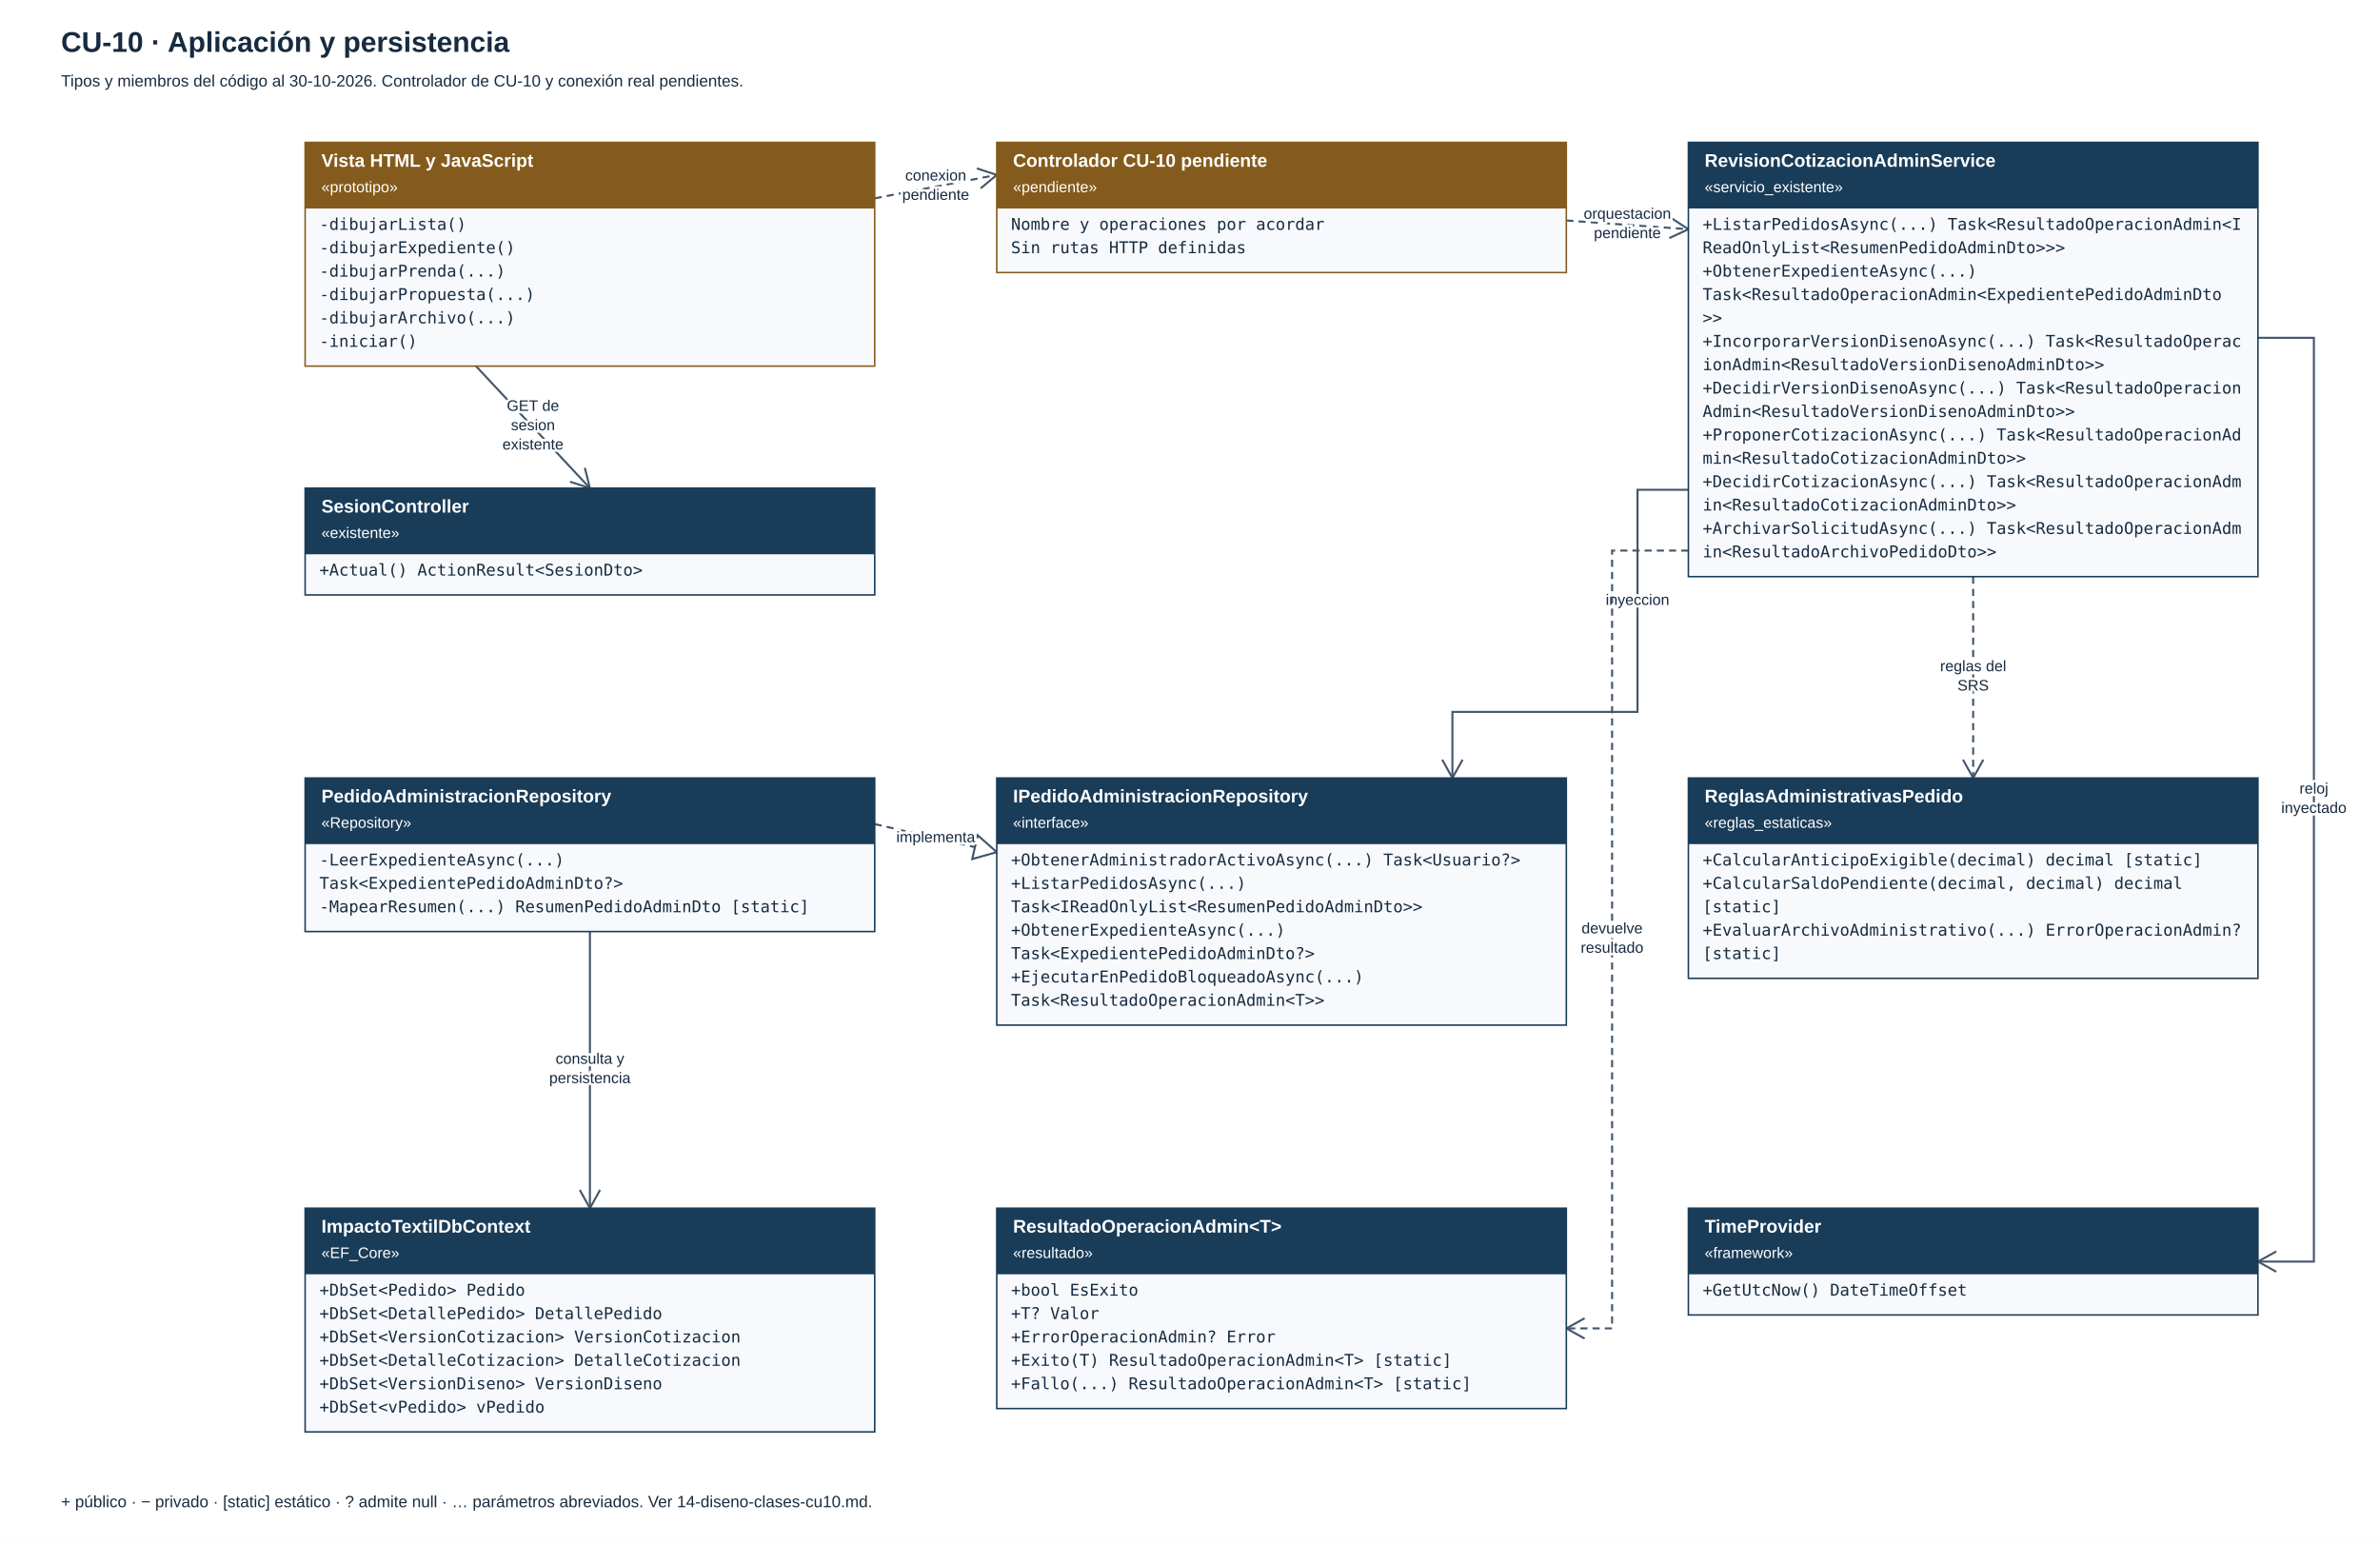
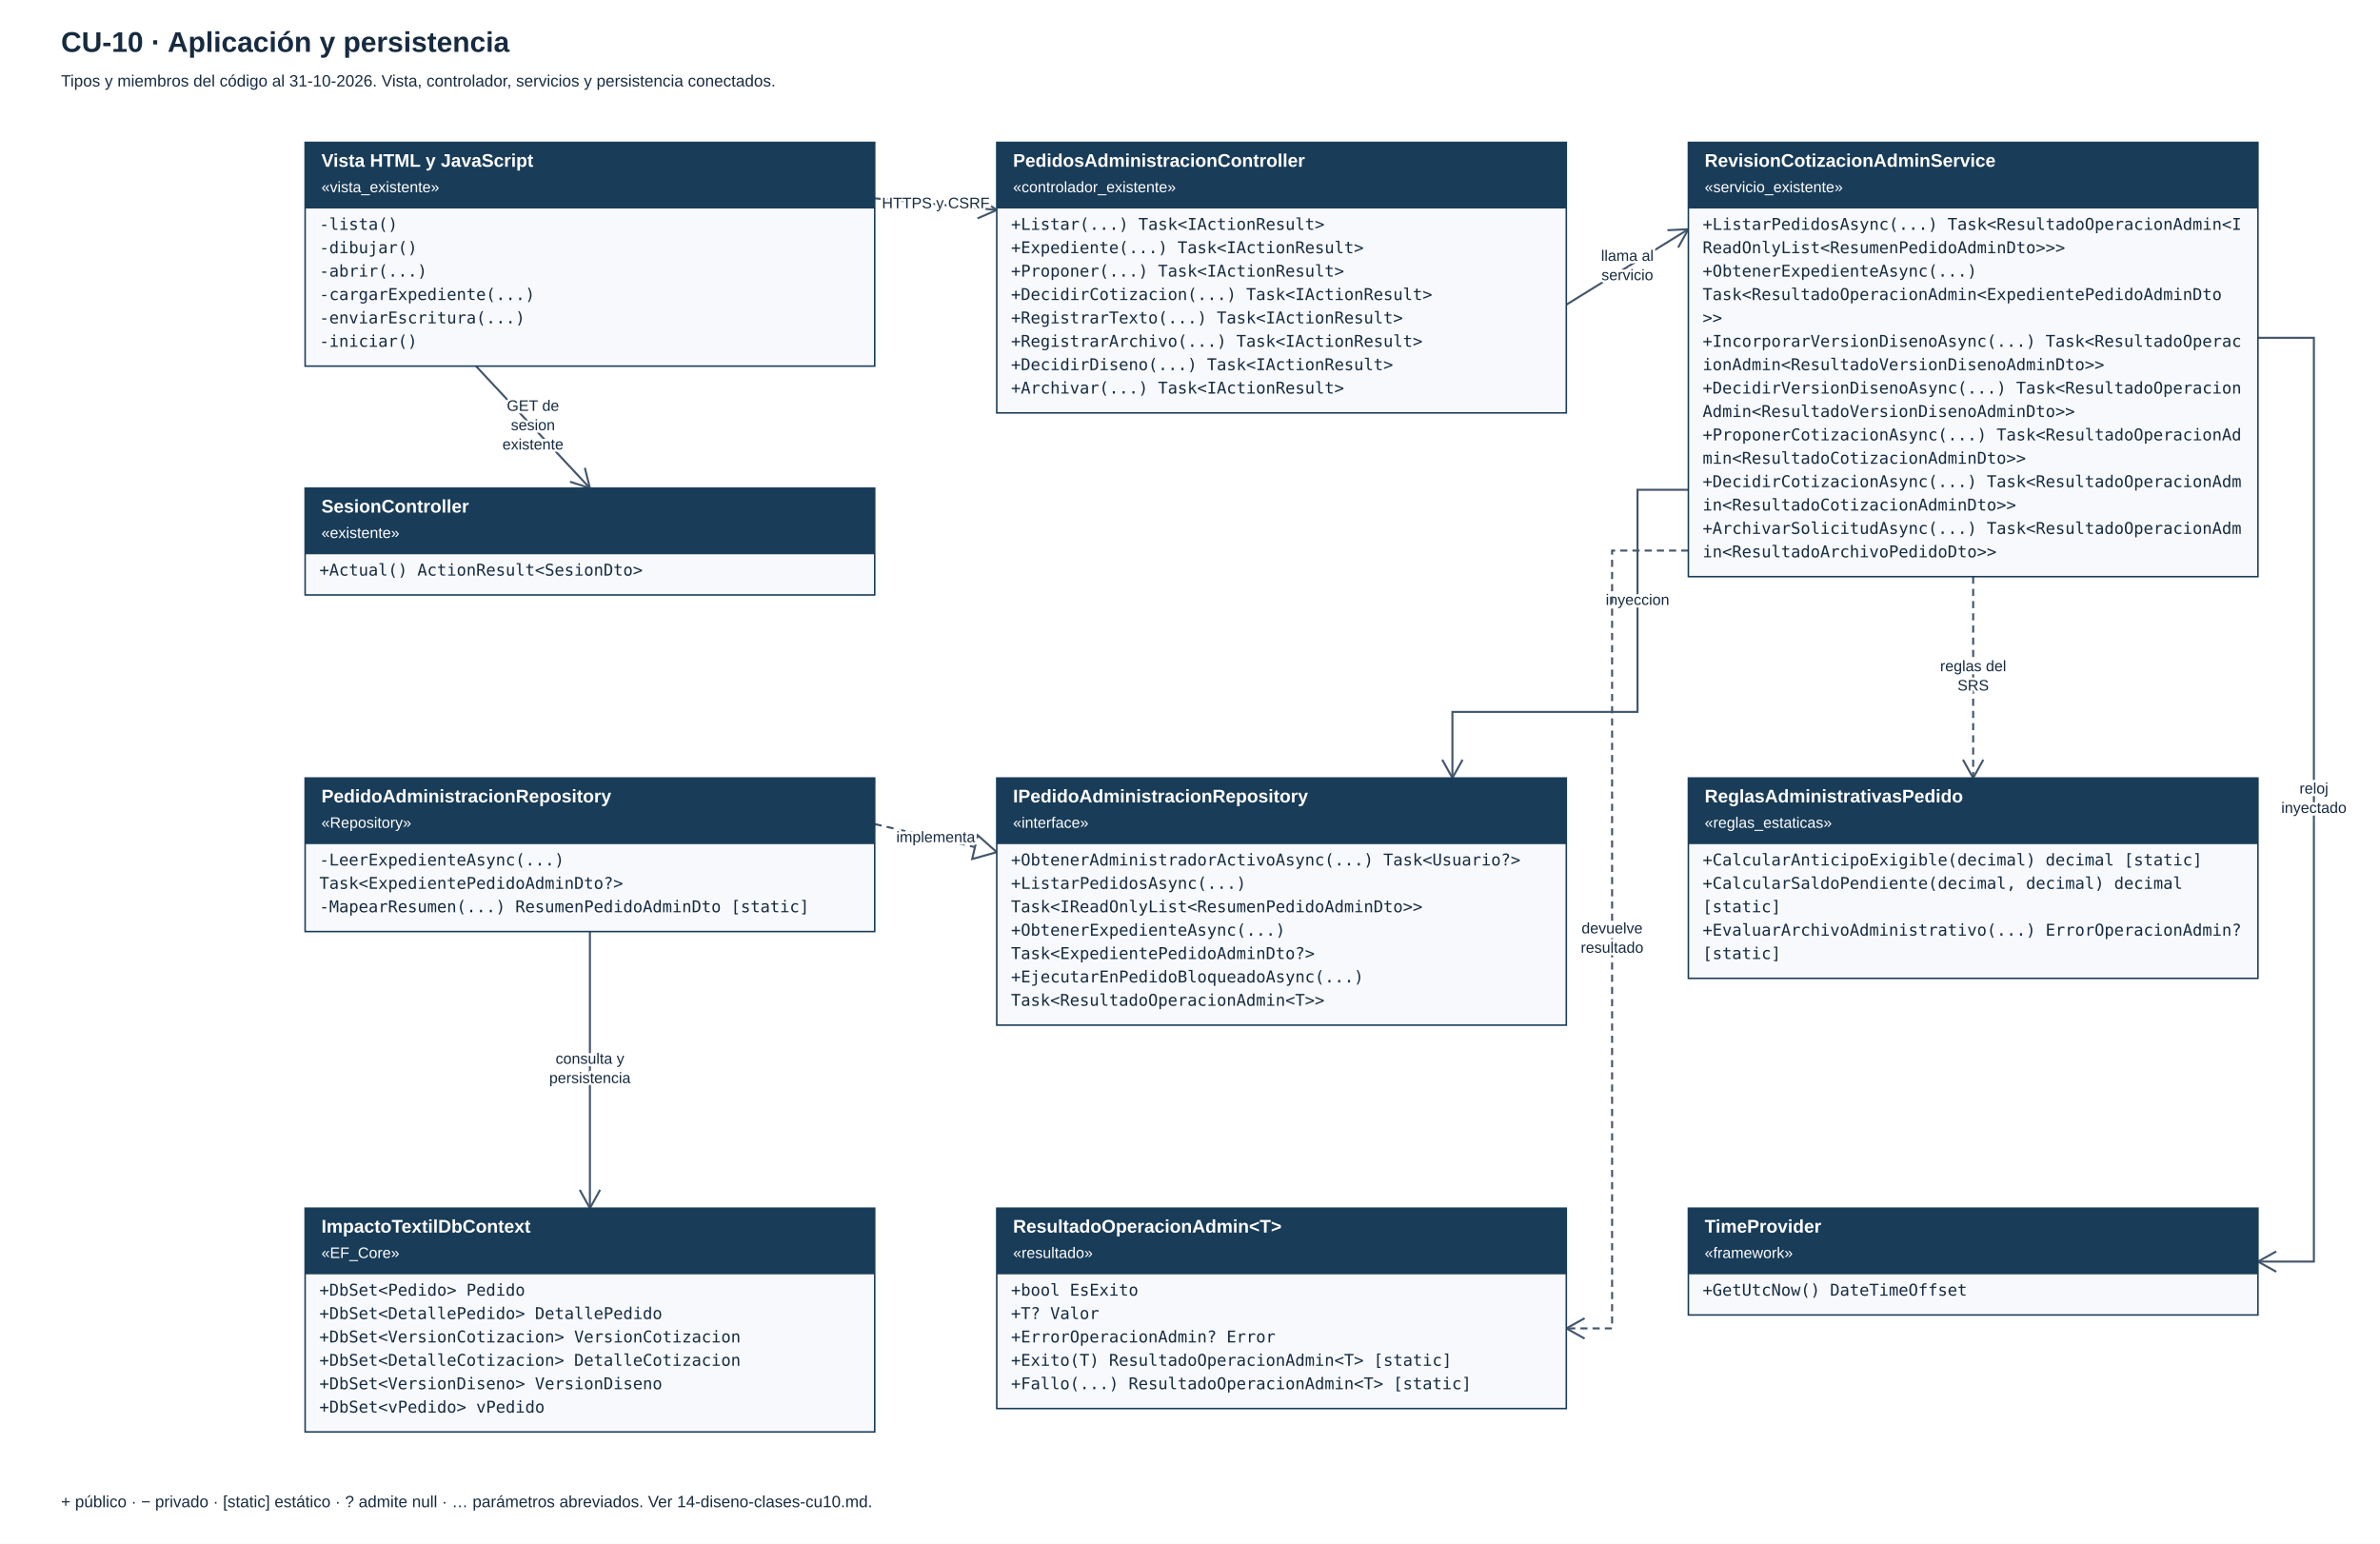
<svg xmlns="http://www.w3.org/2000/svg" width="2340" height="1518" viewBox="0 0 2340 1518">
  <defs>
    <marker id="arrow" markerWidth="12" markerHeight="12" refX="10" refY="6" orient="auto-start-reverse">
      <path d="M1 1 L10 6 L1 11" fill="none" stroke="#42556b" />
    </marker>
    <marker id="triangle" markerWidth="14" markerHeight="14" refX="12" refY="7" orient="auto">
      <path d="M1 1 L12 7 L1 13 Z" fill="white" stroke="#42556b" />
    </marker>
    <marker id="diamond" markerWidth="16" markerHeight="12" refX="1" refY="6" orient="auto">
      <path d="M1 6 L8 1 L15 6 L8 11 Z" fill="#42556b" />
    </marker>
  </defs>
  <rect width="2340" height="1518" fill="white" />
  <text x="60" y="51" text-anchor="start" font-family="Arial" font-size="28" font-weight="bold" fill="#172b40" stroke="white" stroke-width="5" paint-order="stroke">CU-10 · Aplicación y persistencia</text>
-   <text x="60" y="85" text-anchor="start" font-family="Arial" font-size="16" font-weight="normal" fill="#172b40" stroke="white" stroke-width="5" paint-order="stroke">Tipos y miembros del código al 30-10-2026. Controlador de CU-10 y conexión real pendientes.</text>
+   <text x="60" y="85" text-anchor="start" font-family="Arial" font-size="16" font-weight="normal" fill="#172b40" stroke="white" stroke-width="5" paint-order="stroke">Tipos y miembros del código al 31-10-2026. Vista, controlador, servicios y persistencia conectados.</text>
  <polyline points="468.0,360 580.0,480" fill="none" stroke="#42556b" stroke-width="2" marker-end="url(#arrow)" />
  <text x="524.0" y="404.0" text-anchor="middle" font-family="Arial" font-size="15" font-weight="normal" fill="#172b40" stroke="white" stroke-width="5" paint-order="stroke">GET de</text>
  <text x="524.0" y="423.0" text-anchor="middle" font-family="Arial" font-size="15" font-weight="normal" fill="#172b40" stroke="white" stroke-width="5" paint-order="stroke">sesion</text>
  <text x="524.0" y="442.0" text-anchor="middle" font-family="Arial" font-size="15" font-weight="normal" fill="#172b40" stroke="white" stroke-width="5" paint-order="stroke">existente</text>
-   <polyline points="860,195.0 980,172.0" fill="none" stroke="#42556b" stroke-width="2" marker-end="url(#arrow)" stroke-dasharray="7 5" />
-   <text x="920.0" y="177.5" text-anchor="middle" font-family="Arial" font-size="15" font-weight="normal" fill="#172b40" stroke="white" stroke-width="5" paint-order="stroke">conexion</text>
-   <text x="920.0" y="196.5" text-anchor="middle" font-family="Arial" font-size="15" font-weight="normal" fill="#172b40" stroke="white" stroke-width="5" paint-order="stroke">pendiente</text>
-   <polyline points="1540,216.8 1660,225.4" fill="none" stroke="#42556b" stroke-width="2" marker-end="url(#arrow)" stroke-dasharray="7 5" />
-   <text x="1600.0" y="215.1" text-anchor="middle" font-family="Arial" font-size="15" font-weight="normal" fill="#172b40" stroke="white" stroke-width="5" paint-order="stroke">orquestacion</text>
-   <text x="1600.0" y="234.1" text-anchor="middle" font-family="Arial" font-size="15" font-weight="normal" fill="#172b40" stroke="white" stroke-width="5" paint-order="stroke">pendiente</text>
+   <polyline points="860,195.0 980,206.5" fill="none" stroke="#42556b" stroke-width="2" marker-end="url(#arrow)" />
+   <text x="920.0" y="204.75" text-anchor="middle" font-family="Arial" font-size="15" font-weight="normal" fill="#172b40" stroke="white" stroke-width="5" paint-order="stroke">HTTPS y CSRF</text>
+   <polyline points="1540,299.6 1660,225.4" fill="none" stroke="#42556b" stroke-width="2" marker-end="url(#arrow)" />
+   <text x="1600.0" y="256.5" text-anchor="middle" font-family="Arial" font-size="15" font-weight="normal" fill="#172b40" stroke="white" stroke-width="5" paint-order="stroke">llama al</text>
+   <text x="1600.0" y="275.5" text-anchor="middle" font-family="Arial" font-size="15" font-weight="normal" fill="#172b40" stroke="white" stroke-width="5" paint-order="stroke">servicio</text>
  <polyline points="1660,481.6 1610,481.6 1610,700 1428.0,700 1428.0,765" fill="none" stroke="#42556b" stroke-width="2" marker-end="url(#arrow)" />
  <text x="1610.0" y="594.8" text-anchor="middle" font-family="Arial" font-size="15" font-weight="normal" fill="#172b40" stroke="white" stroke-width="5" paint-order="stroke">inyeccion</text>
  <polyline points="860,810.3 980,837.9" fill="none" stroke="#42556b" stroke-width="2" marker-end="url(#triangle)" stroke-dasharray="7 5" />
  <text x="920.0" y="828.1" text-anchor="middle" font-family="Arial" font-size="15" font-weight="normal" fill="#172b40" stroke="white" stroke-width="5" paint-order="stroke">implementa</text>
  <polyline points="580.0,916 580.0,1188" fill="none" stroke="#42556b" stroke-width="2" marker-end="url(#arrow)" />
  <text x="580.0" y="1046.0" text-anchor="middle" font-family="Arial" font-size="15" font-weight="normal" fill="#172b40" stroke="white" stroke-width="5" paint-order="stroke">consulta y</text>
  <text x="580.0" y="1065.0" text-anchor="middle" font-family="Arial" font-size="15" font-weight="normal" fill="#172b40" stroke="white" stroke-width="5" paint-order="stroke">persistencia</text>
  <polyline points="1940.0,567 1940.0,765" fill="none" stroke="#42556b" stroke-width="2" marker-end="url(#arrow)" stroke-dasharray="7 5" />
  <text x="1940.0" y="660.0" text-anchor="middle" font-family="Arial" font-size="15" font-weight="normal" fill="#172b40" stroke="white" stroke-width="5" paint-order="stroke">reglas del</text>
  <text x="1940.0" y="679.0" text-anchor="middle" font-family="Arial" font-size="15" font-weight="normal" fill="#172b40" stroke="white" stroke-width="5" paint-order="stroke">SRS</text>
  <polyline points="1660,541.38 1585,541.38 1585,1306.2 1540,1306.2" fill="none" stroke="#42556b" stroke-width="2" marker-end="url(#arrow)" stroke-dasharray="7 5" />
  <text x="1585.0" y="917.79" text-anchor="middle" font-family="Arial" font-size="15" font-weight="normal" fill="#172b40" stroke="white" stroke-width="5" paint-order="stroke">devuelve</text>
  <text x="1585.0" y="936.79" text-anchor="middle" font-family="Arial" font-size="15" font-weight="normal" fill="#172b40" stroke="white" stroke-width="5" paint-order="stroke">resultado</text>
  <polyline points="2220,332.15 2275,332.15 2275,1240.5 2220,1240.5" fill="none" stroke="#42556b" stroke-width="2" marker-end="url(#arrow)" />
  <text x="2275.0" y="780.325" text-anchor="middle" font-family="Arial" font-size="15" font-weight="normal" fill="#172b40" stroke="white" stroke-width="5" paint-order="stroke">reloj</text>
  <text x="2275.0" y="799.325" text-anchor="middle" font-family="Arial" font-size="15" font-weight="normal" fill="#172b40" stroke="white" stroke-width="5" paint-order="stroke">inyectado</text>
-   <rect x="300" y="140" width="560" height="220" fill="#f7f9fc" stroke="#845b1c" stroke-width="1.5" />
-   <rect x="300" y="140" width="560" height="65" fill="#845b1c" />
+   <rect x="300" y="140" width="560" height="220" fill="#f7f9fc" stroke="#193c58" stroke-width="1.5" />
+   <rect x="300" y="140" width="560" height="65" fill="#193c58" />
  <text x="316" y="164" font-family="Arial" font-size="18" font-weight="bold" fill="white">Vista HTML y JavaScript</text>
-   <text x="316" y="189" font-family="Arial" font-size="15" fill="white">«prototipo»</text>
-   <text x="314" y="226" font-family="Consolas,monospace" font-size="16" fill="#172b40">-dibujarLista()</text>
-   <text x="314" y="249" font-family="Consolas,monospace" font-size="16" fill="#172b40">-dibujarExpediente()</text>
-   <text x="314" y="272" font-family="Consolas,monospace" font-size="16" fill="#172b40">-dibujarPrenda(...)</text>
-   <text x="314" y="295" font-family="Consolas,monospace" font-size="16" fill="#172b40">-dibujarPropuesta(...)</text>
-   <text x="314" y="318" font-family="Consolas,monospace" font-size="16" fill="#172b40">-dibujarArchivo(...)</text>
+   <text x="316" y="189" font-family="Arial" font-size="15" fill="white">«vista_existente»</text>
+   <text x="314" y="226" font-family="Consolas,monospace" font-size="16" fill="#172b40">-lista()</text>
+   <text x="314" y="249" font-family="Consolas,monospace" font-size="16" fill="#172b40">-dibujar()</text>
+   <text x="314" y="272" font-family="Consolas,monospace" font-size="16" fill="#172b40">-abrir(...)</text>
+   <text x="314" y="295" font-family="Consolas,monospace" font-size="16" fill="#172b40">-cargarExpediente(...)</text>
+   <text x="314" y="318" font-family="Consolas,monospace" font-size="16" fill="#172b40">-enviarEscritura(...)</text>
  <text x="314" y="341" font-family="Consolas,monospace" font-size="16" fill="#172b40">-iniciar()</text>
-   <rect x="980" y="140" width="560" height="128" fill="#f7f9fc" stroke="#845b1c" stroke-width="1.5" />
-   <rect x="980" y="140" width="560" height="65" fill="#845b1c" />
-   <text x="996" y="164" font-family="Arial" font-size="18" font-weight="bold" fill="white">Controlador CU-10 pendiente</text>
-   <text x="996" y="189" font-family="Arial" font-size="15" fill="white">«pendiente»</text>
-   <text x="994" y="226" font-family="Consolas,monospace" font-size="16" fill="#172b40">Nombre y operaciones por acordar</text>
-   <text x="994" y="249" font-family="Consolas,monospace" font-size="16" fill="#172b40">Sin rutas HTTP definidas</text>
+   <rect x="980" y="140" width="560" height="266" fill="#f7f9fc" stroke="#193c58" stroke-width="1.5" />
+   <rect x="980" y="140" width="560" height="65" fill="#193c58" />
+   <text x="996" y="164" font-family="Arial" font-size="18" font-weight="bold" fill="white">PedidosAdministracionController</text>
+   <text x="996" y="189" font-family="Arial" font-size="15" fill="white">«controlador_existente»</text>
+   <text x="994" y="226" font-family="Consolas,monospace" font-size="16" fill="#172b40">+Listar(...) Task&lt;IActionResult&gt;</text>
+   <text x="994" y="249" font-family="Consolas,monospace" font-size="16" fill="#172b40">+Expediente(...) Task&lt;IActionResult&gt;</text>
+   <text x="994" y="272" font-family="Consolas,monospace" font-size="16" fill="#172b40">+Proponer(...) Task&lt;IActionResult&gt;</text>
+   <text x="994" y="295" font-family="Consolas,monospace" font-size="16" fill="#172b40">+DecidirCotizacion(...) Task&lt;IActionResult&gt;</text>
+   <text x="994" y="318" font-family="Consolas,monospace" font-size="16" fill="#172b40">+RegistrarTexto(...) Task&lt;IActionResult&gt;</text>
+   <text x="994" y="341" font-family="Consolas,monospace" font-size="16" fill="#172b40">+RegistrarArchivo(...) Task&lt;IActionResult&gt;</text>
+   <text x="994" y="364" font-family="Consolas,monospace" font-size="16" fill="#172b40">+DecidirDiseno(...) Task&lt;IActionResult&gt;</text>
+   <text x="994" y="387" font-family="Consolas,monospace" font-size="16" fill="#172b40">+Archivar(...) Task&lt;IActionResult&gt;</text>
  <rect x="300" y="480" width="560" height="105" fill="#f7f9fc" stroke="#193c58" stroke-width="1.5" />
  <rect x="300" y="480" width="560" height="65" fill="#193c58" />
  <text x="316" y="504" font-family="Arial" font-size="18" font-weight="bold" fill="white">SesionController</text>
  <text x="316" y="529" font-family="Arial" font-size="15" fill="white">«existente»</text>
  <text x="314" y="566" font-family="Consolas,monospace" font-size="16" fill="#172b40">+Actual() ActionResult&lt;SesionDto&gt;</text>
  <rect x="1660" y="140" width="560" height="427" fill="#f7f9fc" stroke="#193c58" stroke-width="1.5" />
  <rect x="1660" y="140" width="560" height="65" fill="#193c58" />
  <text x="1676" y="164" font-family="Arial" font-size="18" font-weight="bold" fill="white">RevisionCotizacionAdminService</text>
  <text x="1676" y="189" font-family="Arial" font-size="15" fill="white">«servicio_existente»</text>
  <text x="1674" y="226" font-family="Consolas,monospace" font-size="16" fill="#172b40">+ListarPedidosAsync(...) Task&lt;ResultadoOperacionAdmin&lt;I</text>
  <text x="1674" y="249" font-family="Consolas,monospace" font-size="16" fill="#172b40">  ReadOnlyList&lt;ResumenPedidoAdminDto&gt;&gt;&gt;</text>
  <text x="1674" y="272" font-family="Consolas,monospace" font-size="16" fill="#172b40">+ObtenerExpedienteAsync(...)</text>
  <text x="1674" y="295" font-family="Consolas,monospace" font-size="16" fill="#172b40">  Task&lt;ResultadoOperacionAdmin&lt;ExpedientePedidoAdminDto</text>
  <text x="1674" y="318" font-family="Consolas,monospace" font-size="16" fill="#172b40">  &gt;&gt;</text>
  <text x="1674" y="341" font-family="Consolas,monospace" font-size="16" fill="#172b40">+IncorporarVersionDisenoAsync(...) Task&lt;ResultadoOperac</text>
  <text x="1674" y="364" font-family="Consolas,monospace" font-size="16" fill="#172b40">  ionAdmin&lt;ResultadoVersionDisenoAdminDto&gt;&gt;</text>
  <text x="1674" y="387" font-family="Consolas,monospace" font-size="16" fill="#172b40">+DecidirVersionDisenoAsync(...) Task&lt;ResultadoOperacion</text>
  <text x="1674" y="410" font-family="Consolas,monospace" font-size="16" fill="#172b40">  Admin&lt;ResultadoVersionDisenoAdminDto&gt;&gt;</text>
  <text x="1674" y="433" font-family="Consolas,monospace" font-size="16" fill="#172b40">+ProponerCotizacionAsync(...) Task&lt;ResultadoOperacionAd</text>
  <text x="1674" y="456" font-family="Consolas,monospace" font-size="16" fill="#172b40">  min&lt;ResultadoCotizacionAdminDto&gt;&gt;</text>
  <text x="1674" y="479" font-family="Consolas,monospace" font-size="16" fill="#172b40">+DecidirCotizacionAsync(...) Task&lt;ResultadoOperacionAdm</text>
  <text x="1674" y="502" font-family="Consolas,monospace" font-size="16" fill="#172b40">  in&lt;ResultadoCotizacionAdminDto&gt;&gt;</text>
  <text x="1674" y="525" font-family="Consolas,monospace" font-size="16" fill="#172b40">+ArchivarSolicitudAsync(...) Task&lt;ResultadoOperacionAdm</text>
  <text x="1674" y="548" font-family="Consolas,monospace" font-size="16" fill="#172b40">  in&lt;ResultadoArchivoPedidoDto&gt;&gt;</text>
  <rect x="980" y="765" width="560" height="243" fill="#f7f9fc" stroke="#193c58" stroke-width="1.5" />
  <rect x="980" y="765" width="560" height="65" fill="#193c58" />
  <text x="996" y="789" font-family="Arial" font-size="18" font-weight="bold" fill="white">IPedidoAdministracionRepository</text>
  <text x="996" y="814" font-family="Arial" font-size="15" fill="white">«interface»</text>
  <text x="994" y="851" font-family="Consolas,monospace" font-size="16" fill="#172b40">+ObtenerAdministradorActivoAsync(...) Task&lt;Usuario?&gt;</text>
  <text x="994" y="874" font-family="Consolas,monospace" font-size="16" fill="#172b40">+ListarPedidosAsync(...)</text>
  <text x="994" y="897" font-family="Consolas,monospace" font-size="16" fill="#172b40">  Task&lt;IReadOnlyList&lt;ResumenPedidoAdminDto&gt;&gt;</text>
  <text x="994" y="920" font-family="Consolas,monospace" font-size="16" fill="#172b40">+ObtenerExpedienteAsync(...)</text>
  <text x="994" y="943" font-family="Consolas,monospace" font-size="16" fill="#172b40">  Task&lt;ExpedientePedidoAdminDto?&gt;</text>
  <text x="994" y="966" font-family="Consolas,monospace" font-size="16" fill="#172b40">+EjecutarEnPedidoBloqueadoAsync(...)</text>
  <text x="994" y="989" font-family="Consolas,monospace" font-size="16" fill="#172b40">  Task&lt;ResultadoOperacionAdmin&lt;T&gt;&gt;</text>
  <rect x="300" y="765" width="560" height="151" fill="#f7f9fc" stroke="#193c58" stroke-width="1.5" />
  <rect x="300" y="765" width="560" height="65" fill="#193c58" />
  <text x="316" y="789" font-family="Arial" font-size="18" font-weight="bold" fill="white">PedidoAdministracionRepository</text>
  <text x="316" y="814" font-family="Arial" font-size="15" fill="white">«Repository»</text>
  <text x="314" y="851" font-family="Consolas,monospace" font-size="16" fill="#172b40">-LeerExpedienteAsync(...)</text>
  <text x="314" y="874" font-family="Consolas,monospace" font-size="16" fill="#172b40">  Task&lt;ExpedientePedidoAdminDto?&gt;</text>
  <text x="314" y="897" font-family="Consolas,monospace" font-size="16" fill="#172b40">-MapearResumen(...) ResumenPedidoAdminDto [static]</text>
  <rect x="300" y="1188" width="560" height="220" fill="#f7f9fc" stroke="#193c58" stroke-width="1.5" />
  <rect x="300" y="1188" width="560" height="65" fill="#193c58" />
  <text x="316" y="1212" font-family="Arial" font-size="18" font-weight="bold" fill="white">ImpactoTextilDbContext</text>
  <text x="316" y="1237" font-family="Arial" font-size="15" fill="white">«EF_Core»</text>
  <text x="314" y="1274" font-family="Consolas,monospace" font-size="16" fill="#172b40">+DbSet&lt;Pedido&gt; Pedido</text>
  <text x="314" y="1297" font-family="Consolas,monospace" font-size="16" fill="#172b40">+DbSet&lt;DetallePedido&gt; DetallePedido</text>
  <text x="314" y="1320" font-family="Consolas,monospace" font-size="16" fill="#172b40">+DbSet&lt;VersionCotizacion&gt; VersionCotizacion</text>
  <text x="314" y="1343" font-family="Consolas,monospace" font-size="16" fill="#172b40">+DbSet&lt;DetalleCotizacion&gt; DetalleCotizacion</text>
  <text x="314" y="1366" font-family="Consolas,monospace" font-size="16" fill="#172b40">+DbSet&lt;VersionDiseno&gt; VersionDiseno</text>
  <text x="314" y="1389" font-family="Consolas,monospace" font-size="16" fill="#172b40">+DbSet&lt;vPedido&gt; vPedido</text>
  <rect x="1660" y="765" width="560" height="197" fill="#f7f9fc" stroke="#193c58" stroke-width="1.5" />
  <rect x="1660" y="765" width="560" height="65" fill="#193c58" />
  <text x="1676" y="789" font-family="Arial" font-size="18" font-weight="bold" fill="white">ReglasAdministrativasPedido</text>
  <text x="1676" y="814" font-family="Arial" font-size="15" fill="white">«reglas_estaticas»</text>
  <text x="1674" y="851" font-family="Consolas,monospace" font-size="16" fill="#172b40">+CalcularAnticipoExigible(decimal) decimal [static]</text>
  <text x="1674" y="874" font-family="Consolas,monospace" font-size="16" fill="#172b40">+CalcularSaldoPendiente(decimal, decimal) decimal</text>
  <text x="1674" y="897" font-family="Consolas,monospace" font-size="16" fill="#172b40">  [static]</text>
  <text x="1674" y="920" font-family="Consolas,monospace" font-size="16" fill="#172b40">+EvaluarArchivoAdministrativo(...) ErrorOperacionAdmin?</text>
  <text x="1674" y="943" font-family="Consolas,monospace" font-size="16" fill="#172b40">  [static]</text>
  <rect x="980" y="1188" width="560" height="197" fill="#f7f9fc" stroke="#193c58" stroke-width="1.5" />
  <rect x="980" y="1188" width="560" height="65" fill="#193c58" />
  <text x="996" y="1212" font-family="Arial" font-size="18" font-weight="bold" fill="white">ResultadoOperacionAdmin&lt;T&gt;</text>
  <text x="996" y="1237" font-family="Arial" font-size="15" fill="white">«resultado»</text>
  <text x="994" y="1274" font-family="Consolas,monospace" font-size="16" fill="#172b40">+bool EsExito</text>
  <text x="994" y="1297" font-family="Consolas,monospace" font-size="16" fill="#172b40">+T? Valor</text>
  <text x="994" y="1320" font-family="Consolas,monospace" font-size="16" fill="#172b40">+ErrorOperacionAdmin? Error</text>
  <text x="994" y="1343" font-family="Consolas,monospace" font-size="16" fill="#172b40">+Exito(T) ResultadoOperacionAdmin&lt;T&gt; [static]</text>
  <text x="994" y="1366" font-family="Consolas,monospace" font-size="16" fill="#172b40">+Fallo(...) ResultadoOperacionAdmin&lt;T&gt; [static]</text>
  <rect x="1660" y="1188" width="560" height="105" fill="#f7f9fc" stroke="#193c58" stroke-width="1.5" />
  <rect x="1660" y="1188" width="560" height="65" fill="#193c58" />
  <text x="1676" y="1212" font-family="Arial" font-size="18" font-weight="bold" fill="white">TimeProvider</text>
  <text x="1676" y="1237" font-family="Arial" font-size="15" fill="white">«framework»</text>
  <text x="1674" y="1274" font-family="Consolas,monospace" font-size="16" fill="#172b40">+GetUtcNow() DateTimeOffset</text>
  <text x="60" y="1482" text-anchor="start" font-family="Arial" font-size="16" font-weight="normal" fill="#172b40" stroke="white" stroke-width="5" paint-order="stroke">+ público · − privado · [static] estático · ? admite null · … parámetros abreviados. Ver 14-diseno-clases-cu10.md.</text>
</svg>
